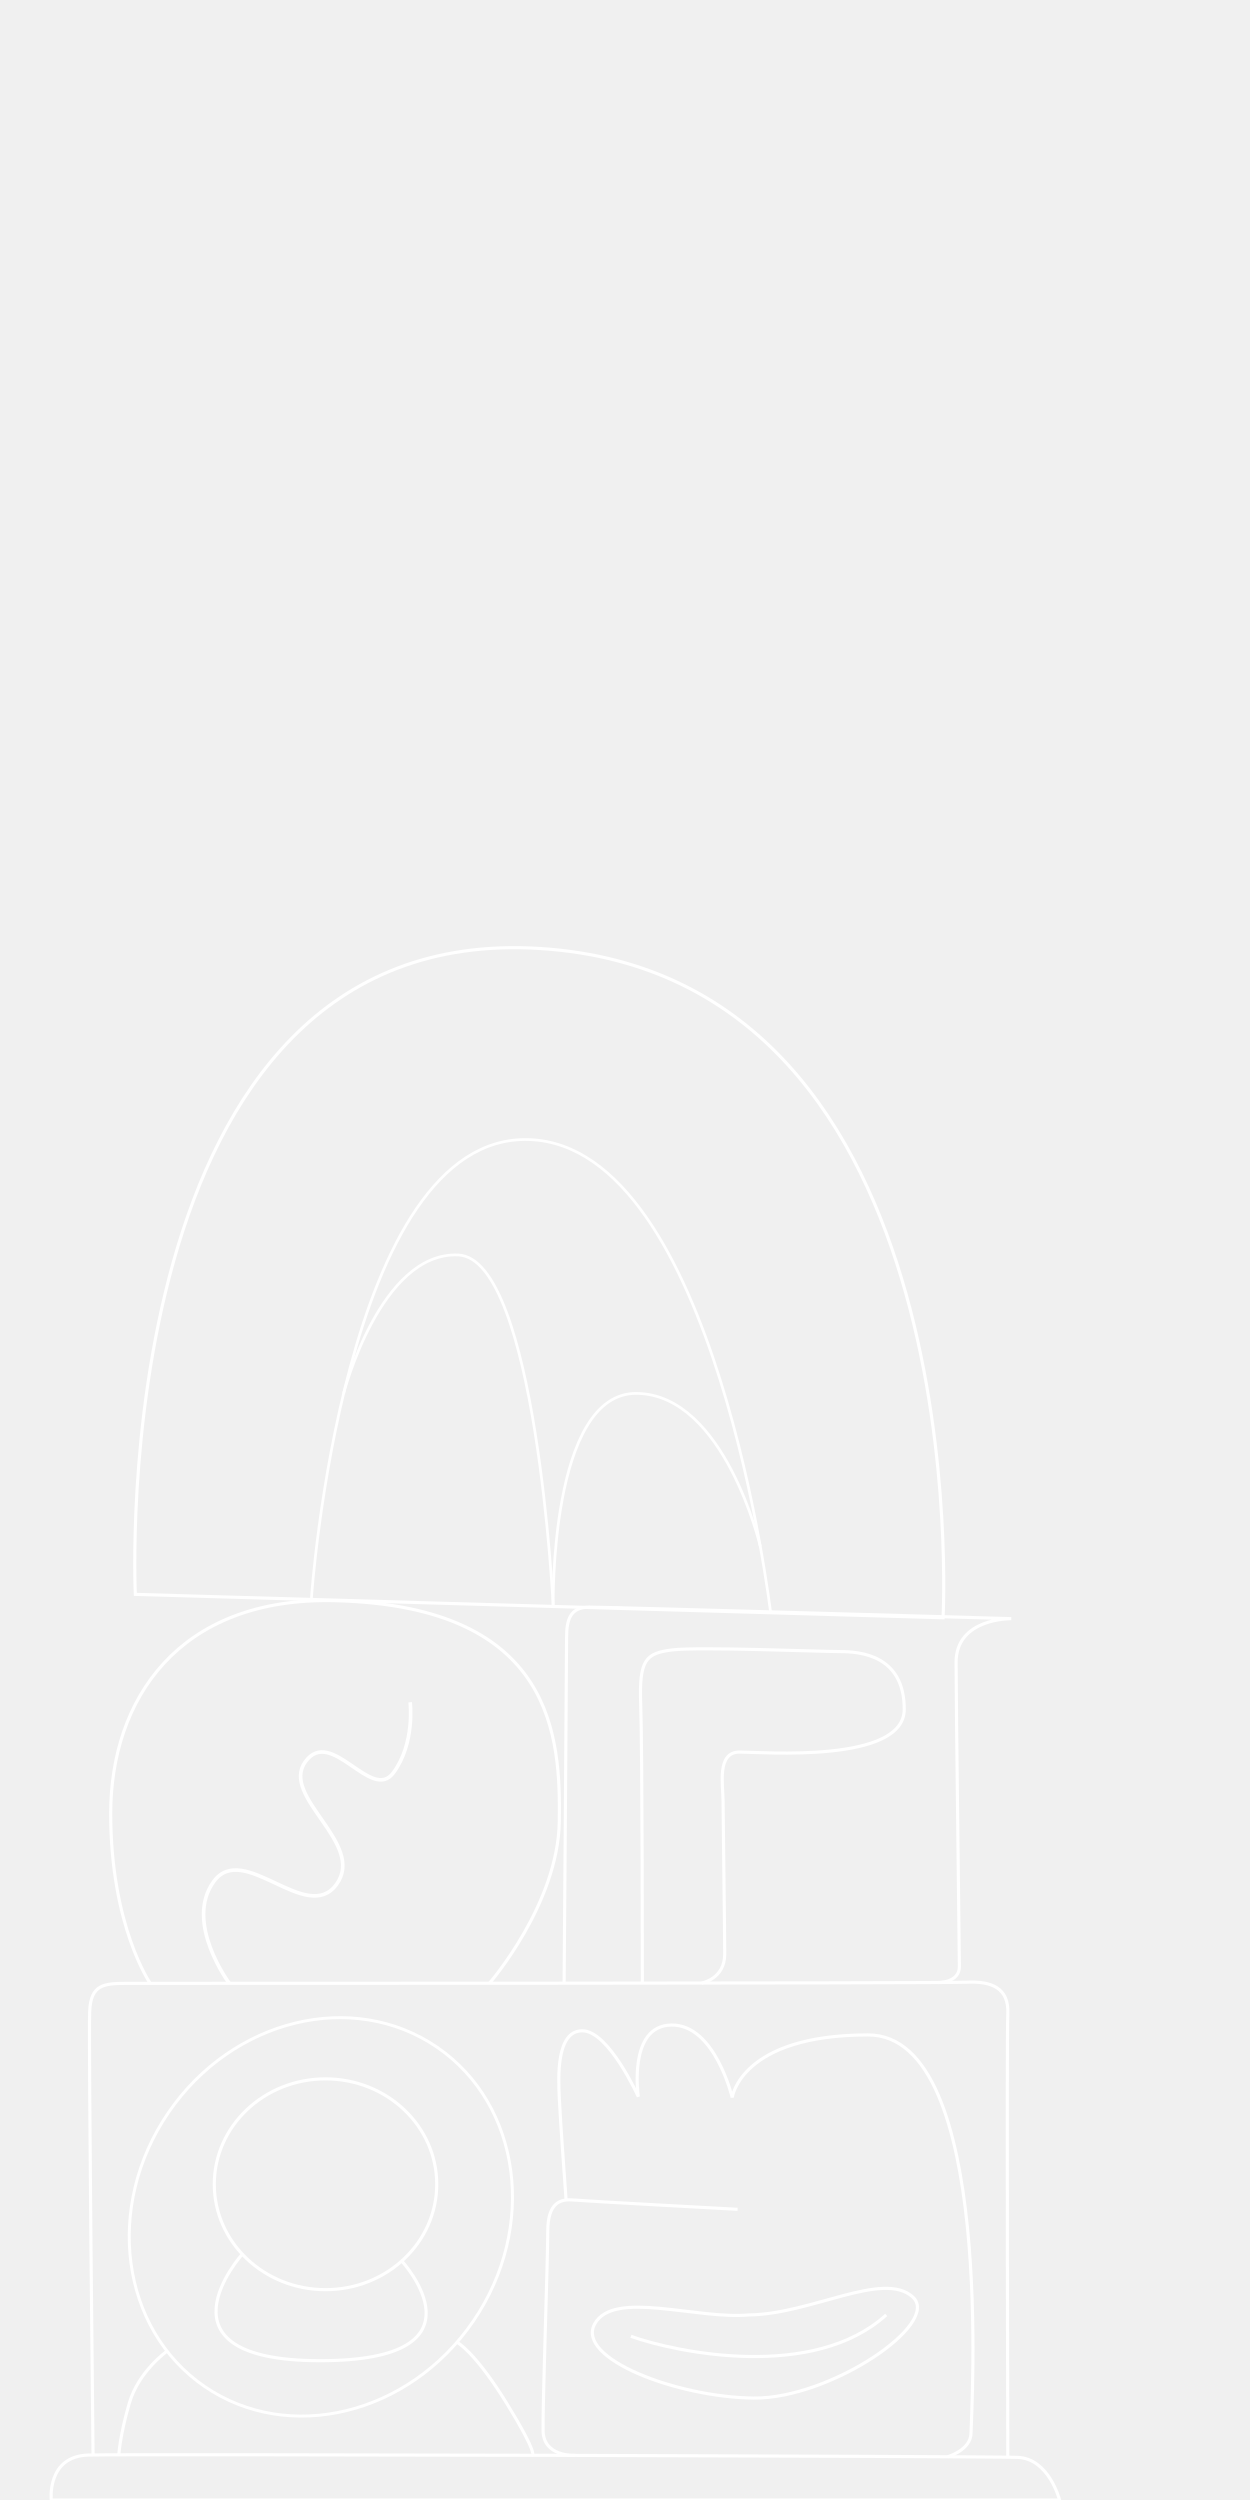
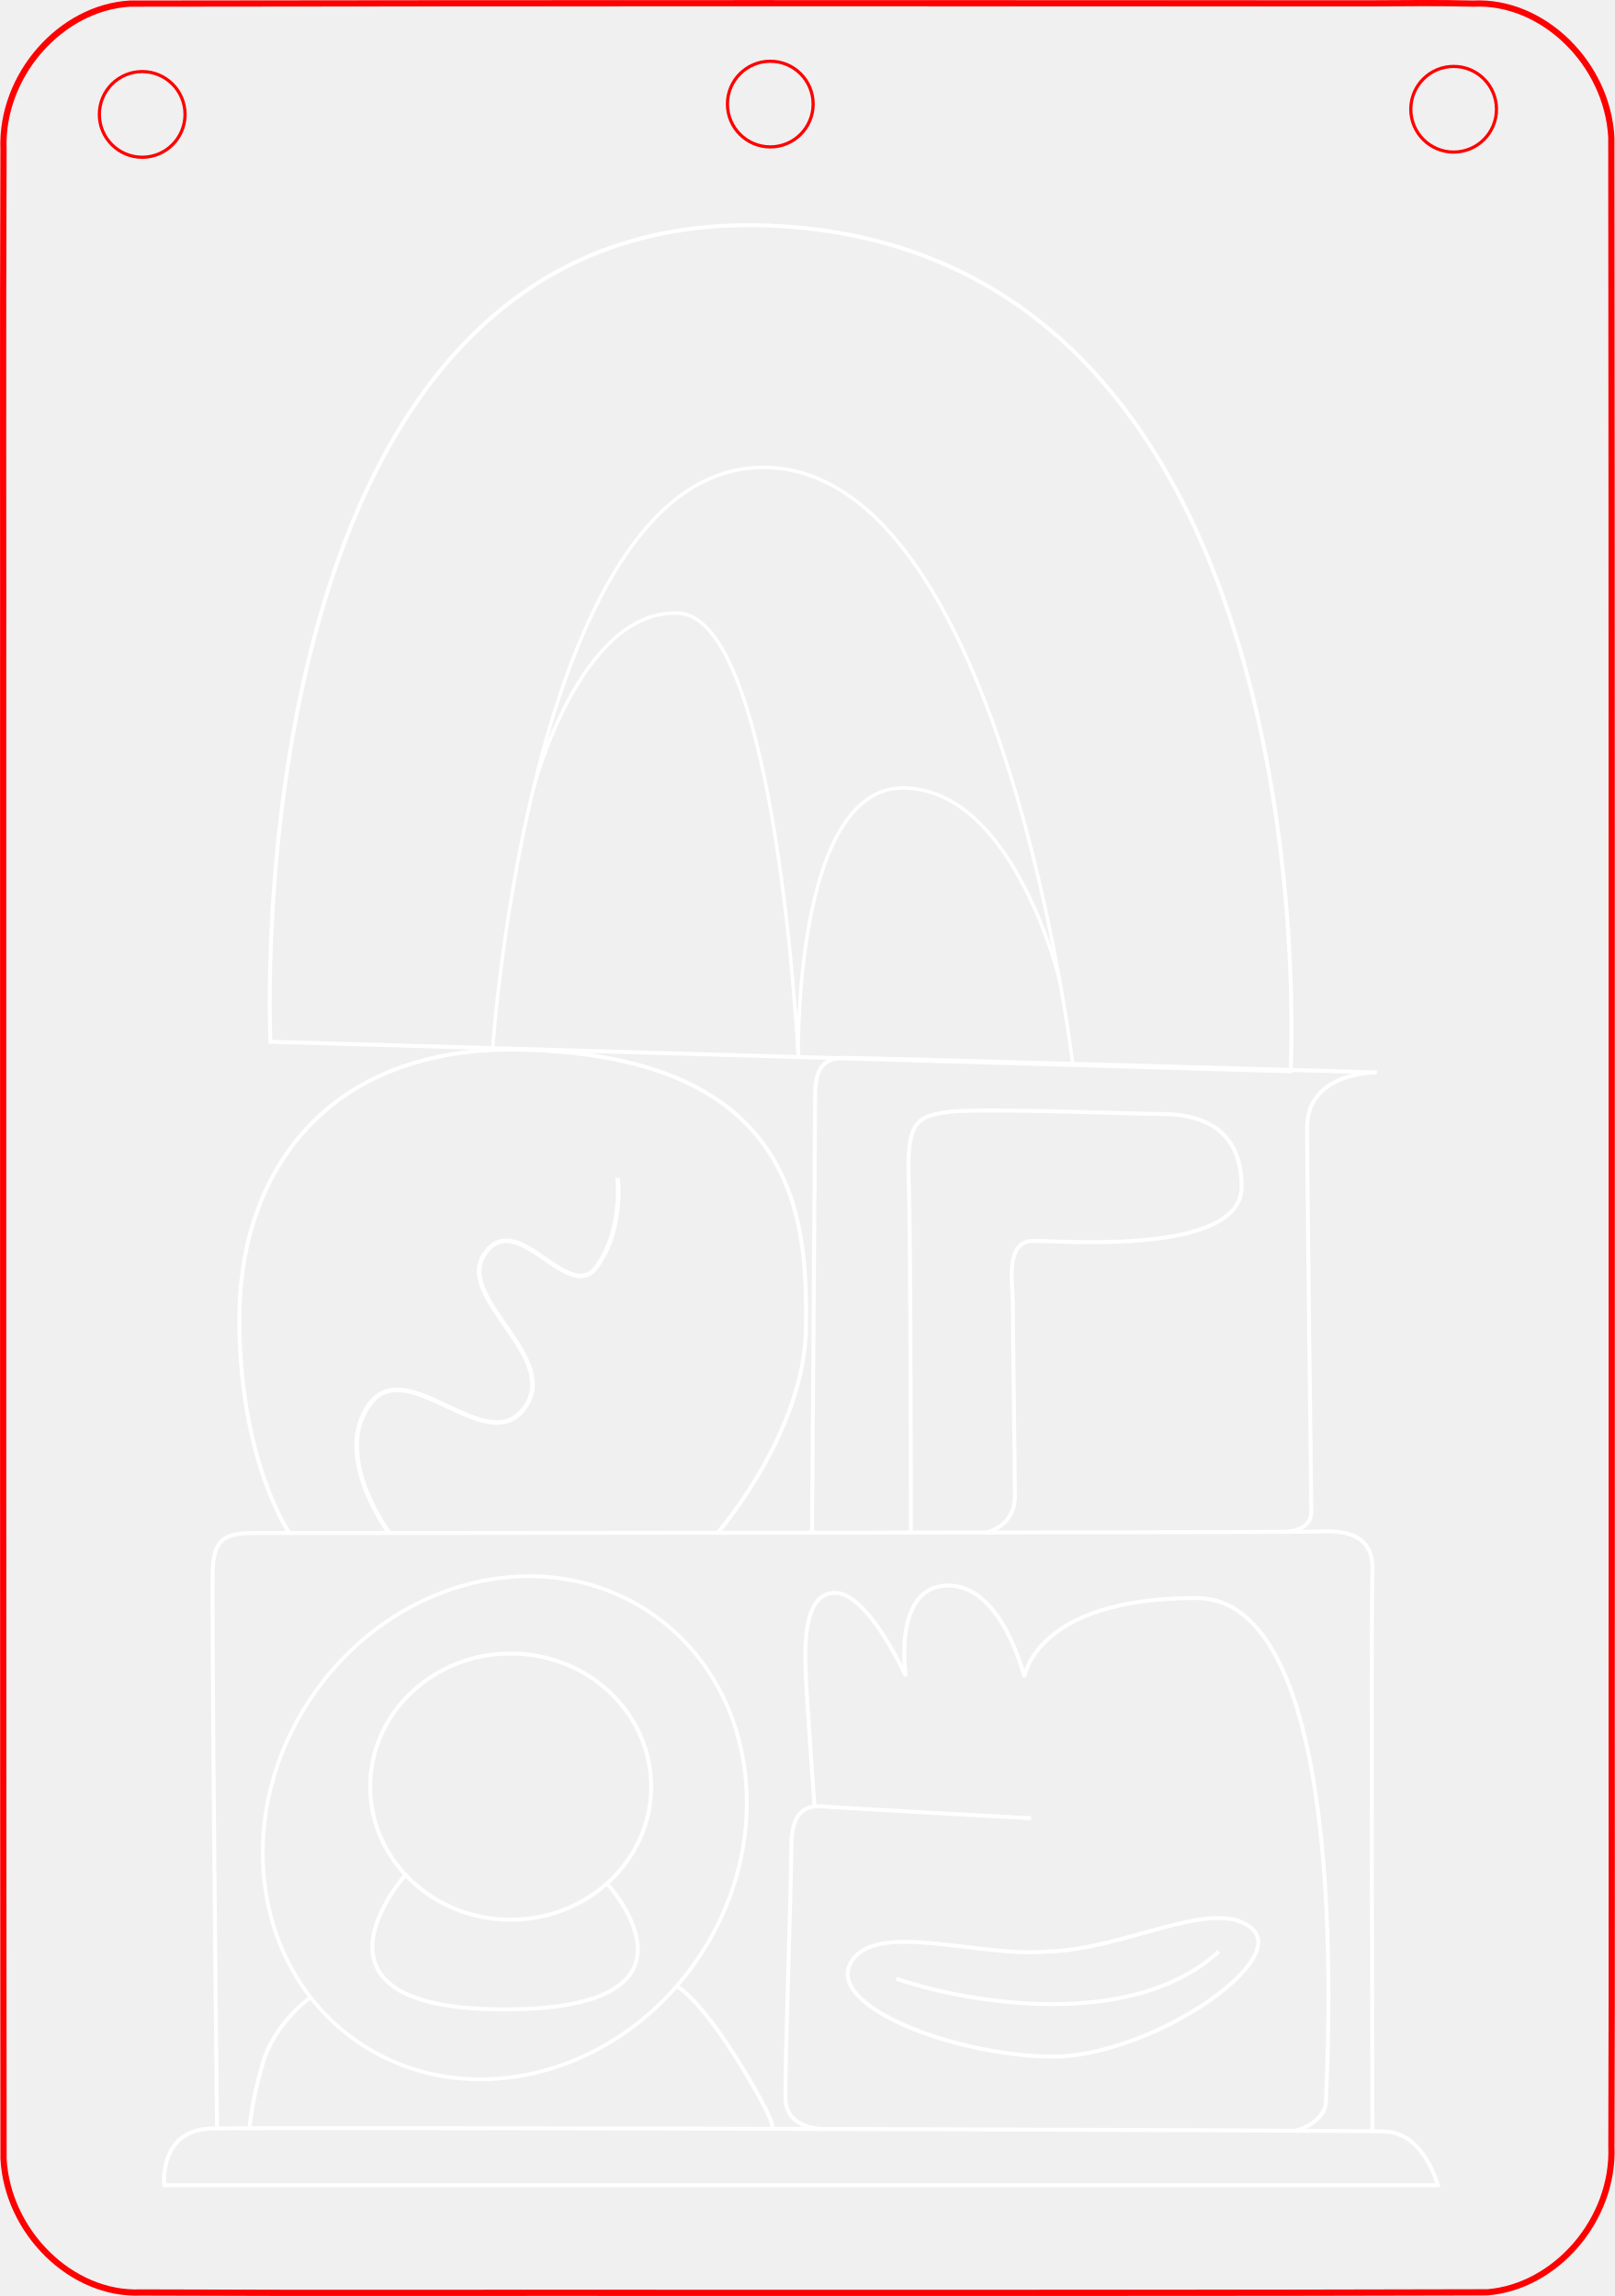
- <svg xmlns="http://www.w3.org/2000/svg" width="400" height="800" viewBox="0 0 105.833 211.667" version="1.1" id="svg831">
+ <svg xmlns="http://www.w3.org/2000/svg" width="409.131" height="581.862" viewBox="0 0 108.249 153.951" version="1.1" id="svg831">
  <defs id="defs828" />
-   <g id="layer1">
+   <g id="layer1" transform="translate(6.670973,-65.13958)">
    <path style="font-variation-settings:normal;opacity:1;vector-effect:none;fill:none;fill-opacity:1;stroke:#ffffff;stroke-width:0.265px;stroke-linecap:butt;stroke-linejoin:miter;stroke-miterlimit:4;stroke-dasharray:none;stroke-dashoffset:0;stroke-opacity:1;-inkscape-stroke:none;stop-color:#000000;stop-opacity:1" d="m 4.339,211.667 c 0,0 -0.394,-3.708 3.155,-3.806 3.55,-0.099 76.002,0.099 78.665,0.197 2.662,0.099 3.55,3.609 3.55,3.609 z" id="path1106" />
    <path style="font-variation-settings:normal;opacity:1;vector-effect:none;fill:none;fill-opacity:1;stroke:#ffffff;stroke-width:0.265px;stroke-linecap:butt;stroke-linejoin:miter;stroke-miterlimit:4;stroke-dasharray:none;stroke-dashoffset:0;stroke-opacity:1;-inkscape-stroke:none;stop-color:#000000;stop-opacity:1" d="m 7.878,207.854 c 0,0 -0.384,-35.294 -0.285,-37.562 0.099,-2.268 1.183,-2.367 3.155,-2.367 1.972,0 69.057,0 71.128,-0.099 2.071,-0.099 3.55,0.493 3.451,2.662 -0.099,2.169 -7.94e-4,37.527 -7.94e-4,37.527" id="path1232" />
    <ellipse style="fill:none;fill-rule:evenodd;stroke:#ffffff;stroke-width:0.251;stroke-linejoin:round;paint-order:stroke fill markers;stop-color:#000000" id="path1320" cx="128.429" cy="139.548" rx="15.636" ry="17.411" transform="rotate(34.38849)" />
    <ellipse style="fill:none;fill-rule:evenodd;stroke:#ffffff;stroke-width:0.265;stroke-linejoin:round;paint-order:stroke fill markers;stop-color:#000000" id="path1424" cx="27.56" cy="184.935" rx="9.417" ry="8.924" />
    <path style="font-variation-settings:normal;opacity:1;vector-effect:none;fill:none;fill-opacity:1;stroke:#ffffff;stroke-width:0.265px;stroke-linecap:butt;stroke-linejoin:miter;stroke-miterlimit:4;stroke-dasharray:none;stroke-dashoffset:0;stroke-opacity:1;-inkscape-stroke:none;stop-color:#000000;stop-opacity:1" d="m 20.512,190.853 c 0,0 -8.088,9.021 6.605,9.021 14.692,0 6.898,-8.441 6.898,-8.441" id="path1539" />
    <path style="font-variation-settings:normal;opacity:1;vector-effect:none;fill:none;fill-opacity:1;stroke:#ffffff;stroke-width:0.265px;stroke-linecap:butt;stroke-linejoin:miter;stroke-miterlimit:4;stroke-dasharray:none;stroke-dashoffset:0;stroke-opacity:1;-inkscape-stroke:none;stop-color:#000000;stop-opacity:1" d="m 14.147,199.06 c 0,0 -2.413,1.701 -3.201,4.413 -0.789,2.712 -0.887,4.369 -0.887,4.369" id="path1541" />
    <path style="font-variation-settings:normal;opacity:1;vector-effect:none;fill:none;fill-opacity:1;stroke:#ffffff;stroke-width:0.265px;stroke-linecap:butt;stroke-linejoin:miter;stroke-miterlimit:4;stroke-dasharray:none;stroke-dashoffset:0;stroke-opacity:1;-inkscape-stroke:none;stop-color:#000000;stop-opacity:1" d="m 38.69,198.31 c 0,0 1.491,0.76 4.204,5.163 2.713,4.403 2.169,4.401 2.169,4.401" id="path1543" />
    <path style="font-variation-settings:normal;opacity:1;vector-effect:none;fill:none;fill-opacity:1;stroke:#ffffff;stroke-width:0.265px;stroke-linecap:butt;stroke-linejoin:miter;stroke-miterlimit:4;stroke-dasharray:none;stroke-dashoffset:0;stroke-opacity:1;-inkscape-stroke:none;stop-color:#000000;stop-opacity:1" d="m 48.646,207.896 c 0,0 -2.613,0.113 -2.663,-2.056 -0.049,-2.169 0.394,-14.446 0.394,-16.911 0,-2.465 1.085,-2.761 2.169,-2.662 1.085,0.099 13.903,0.789 13.903,0.789" id="path1694" />
    <path style="font-variation-settings:normal;opacity:1;vector-effect:none;fill:none;fill-opacity:1;stroke:#ffffff;stroke-width:0.265px;stroke-linecap:butt;stroke-linejoin:miter;stroke-miterlimit:4;stroke-dasharray:none;stroke-dashoffset:0;stroke-opacity:1;-inkscape-stroke:none;stop-color:#000000;stop-opacity:1" d="m 47.928,186.266 c 0,0 -0.508,-7.003 -0.577,-8.677 -0.07,-1.673 -0.279,-5.648 1.952,-5.648 2.231,0 4.741,5.578 4.741,5.578 0,0 -0.906,-5.996 2.789,-6.066 3.695,-0.07 5.16,6.136 5.16,6.136 0,0 0.697,-5.299 11.505,-5.299 10.807,0 8.716,32.225 8.716,33.689 0,1.464 -1.981,2.025 -1.981,2.025" id="path1696" />
    <path style="font-variation-settings:normal;opacity:1;vector-effect:none;fill:none;fill-opacity:1;stroke:#ffffff;stroke-width:0.265px;stroke-linecap:butt;stroke-linejoin:miter;stroke-miterlimit:4;stroke-dasharray:none;stroke-dashoffset:0;stroke-opacity:1;-inkscape-stroke:none;stop-color:#000000;stop-opacity:1" d="m 63.457,195.996 c 5.229,-0.07 11.295,-3.765 13.805,-1.534 2.51,2.231 -6.972,8.646 -13.457,8.576 -6.484,-0.07 -15.061,-3.347 -13.457,-6.275 1.604,-2.928 8.646,-0.349 13.108,-0.767 z" id="path1845" />
    <path style="font-variation-settings:normal;opacity:1;vector-effect:none;fill:none;fill-opacity:1;stroke:#ffffff;stroke-width:0.265px;stroke-linecap:butt;stroke-linejoin:miter;stroke-miterlimit:4;stroke-dasharray:none;stroke-dashoffset:0;stroke-opacity:1;-inkscape-stroke:none;stop-color:#000000;stop-opacity:1" d="m 53.417,197.809 c 3.905,1.394 15.479,3.765 21.615,-1.813" id="path1979" />
    <path style="font-variation-settings:normal;opacity:1;vector-effect:none;fill:none;fill-opacity:1;stroke:#ffffff;stroke-width:0.265px;stroke-linecap:butt;stroke-linejoin:miter;stroke-miterlimit:4;stroke-dasharray:none;stroke-dashoffset:0;stroke-opacity:1;-inkscape-stroke:none;stop-color:#000000;stop-opacity:1" d="m 12.72,167.925 c 0,0 -3.348,-4.824 -3.348,-14.388 0,-9.565 5.678,-18.367 19.06,-18.012 18.604,0.493 19.019,11.693 18.921,18.694 -0.099,7.001 -5.916,13.701 -5.916,13.701" id="path2617" />
    <path style="font-variation-settings:normal;opacity:1;vector-effect:none;fill:none;fill-opacity:1;stroke:#ffffff;stroke-width:0.307px;stroke-linecap:butt;stroke-linejoin:miter;stroke-miterlimit:4;stroke-dasharray:none;stroke-dashoffset:0;stroke-opacity:1;-inkscape-stroke:none;stop-color:#000000;stop-opacity:1" d="m 19.407,167.912 c 0,0 -3.83,-5.139 -1.313,-8.606 2.517,-3.467 7.878,3.706 10.395,0.239 2.517,-3.467 -4.814,-7.411 -2.626,-10.4 2.188,-2.988 5.58,3.467 7.44,0.956 1.86,-2.51 1.422,-5.977 1.422,-5.977" id="path2671" />
    <path style="font-variation-settings:normal;opacity:1;vector-effect:none;fill:none;fill-opacity:1;stroke:#ffffff;stroke-width:0.265px;stroke-linecap:butt;stroke-linejoin:miter;stroke-miterlimit:4;stroke-dasharray:none;stroke-dashoffset:0;stroke-opacity:1;-inkscape-stroke:none;stop-color:#000000;stop-opacity:1" d="m 54.386,167.906 c 0,0 -2.65e-4,-19.843 -0.14,-23.608 -0.139,-3.765 0.418,-4.323 2.65,-4.602 2.231,-0.279 12.55,0.139 14.224,0.139 1.673,0 5.439,0.279 5.439,4.881 0,4.602 -11.993,3.626 -13.945,3.626 -1.952,0 -1.394,2.789 -1.394,4.183 0,1.394 0.139,10.84 0.139,12.931 0,2.092 -1.952,2.444 -1.952,2.444" id="path3111" />
    <path style="font-variation-settings:normal;opacity:1;vector-effect:none;fill:none;fill-opacity:1;stroke:#ffffff;stroke-width:0.265px;stroke-linecap:butt;stroke-linejoin:miter;stroke-miterlimit:4;stroke-dasharray:none;stroke-dashoffset:0;stroke-opacity:1;-inkscape-stroke:none;stop-color:#000000;stop-opacity:1" d="m 47.761,167.912 c 0,0 0.209,-27.658 0.209,-29.262 0,-1.604 0.349,-2.58 1.952,-2.58 1.604,0 35.699,0.976 35.699,0.976 0,0 -4.672,-0.07 -4.672,3.695 0,3.765 0.279,24.366 0.279,25.761 0,1.394 -1.811,1.351 -1.811,1.351" id="path3113" />
    <path style="font-variation-settings:normal;opacity:1;vector-effect:none;fill:none;fill-opacity:1;stroke:#ffffff;stroke-width:0.265px;stroke-linecap:butt;stroke-linejoin:miter;stroke-miterlimit:4;stroke-dasharray:none;stroke-dashoffset:0;stroke-opacity:1;-inkscape-stroke:none;stop-color:#000000;stop-opacity:1" d="m 79.845,136.972 -68.387,-1.981 c 0,0 -2.781,-57.05 34.295,-54.683 37.076,2.367 34.092,56.664 34.092,56.664 z" id="path3832" />
    <path style="font-variation-settings:normal;opacity:1;vector-effect:none;fill:none;fill-opacity:1;stroke:#ffffff;stroke-width:0.231px;stroke-linecap:butt;stroke-linejoin:miter;stroke-miterlimit:4;stroke-dasharray:none;stroke-dashoffset:0;stroke-opacity:1;-inkscape-stroke:none;stop-color:#000000;stop-opacity:1" d="m 26.367,135.3 c 0,0 2.676,-39.372 18.451,-38.814 15.775,0.558 20.439,40.141 20.439,40.141" id="path4629" />
    <path style="font-variation-settings:normal;opacity:1;vector-effect:none;fill:none;fill-opacity:1;stroke:#ffffff;stroke-width:0.231px;stroke-linecap:butt;stroke-linejoin:miter;stroke-miterlimit:4;stroke-dasharray:none;stroke-dashoffset:0;stroke-opacity:1;-inkscape-stroke:none;stop-color:#000000;stop-opacity:1" d="m 29.084,118.009 c 0,0 3.103,-12.034 9.712,-11.755 6.608,0.279 8.041,29.757 8.041,29.757" id="path4631" />
    <path style="font-variation-settings:normal;opacity:1;vector-effect:none;fill:none;fill-opacity:1;stroke:#ffffff;stroke-width:0.231px;stroke-linecap:butt;stroke-linejoin:miter;stroke-miterlimit:4;stroke-dasharray:none;stroke-dashoffset:0;stroke-opacity:1;-inkscape-stroke:none;stop-color:#000000;stop-opacity:1" d="m 46.837,136.011 c 0,0 -0.334,-18.153 7.094,-18.036 7.428,0.117 10.441,12.954 10.441,12.954" id="path4870" />
+     <path id="rect1666" style="fill:none;fill-rule:evenodd;stroke:#ff0000;stroke-width:0.416;stroke-linecap:square;stroke-linejoin:bevel" d="m 85.408,65.364 c -27.789,-0.012 -55.578,-0.022 -83.366,0.018 -4.635,0.264 -8.66,4.8 -8.478,9.751 -0.051,13.158 -0.009,26.318 -0.023,39.477 0.004,31.762 -0.011,63.524 0.025,95.285 0.267,4.903 4.536,9.152 9.195,8.959 12.408,0.054 24.818,0.008 37.226,0.025 17.682,-0.01 35.365,0.019 53.046,-0.036 4.579,-0.369 8.505,-4.872 8.312,-9.775 0.051,-12.858 0.007,-25.718 0.023,-38.577 -0.004,-32.049 0.009,-64.099 -0.028,-96.148 -0.262,-4.928 -4.58,-9.197 -9.261,-8.961 -2.223,-0.056 -4.448,-0.033 -6.672,-0.019 z" />
+     <circle style="fill:none;fill-rule:evenodd;stroke:#ff0000;stroke-width:0.214;stroke-linecap:square;stroke-linejoin:bevel" id="path2295" cx="44.964" cy="72.118" r="2.872" />
+     <circle style="fill:none;fill-rule:evenodd;stroke:#ff0000;stroke-width:0.214;stroke-linecap:square;stroke-linejoin:bevel" id="path2295-9" cx="90.771" cy="72.465" r="2.872" />
+     <circle style="fill:none;fill-rule:evenodd;stroke:#ff0000;stroke-width:0.214;stroke-linecap:square;stroke-linejoin:bevel" id="path2295-9-4" cx="2.861" cy="72.811" r="2.872" />
  </g>
</svg>
